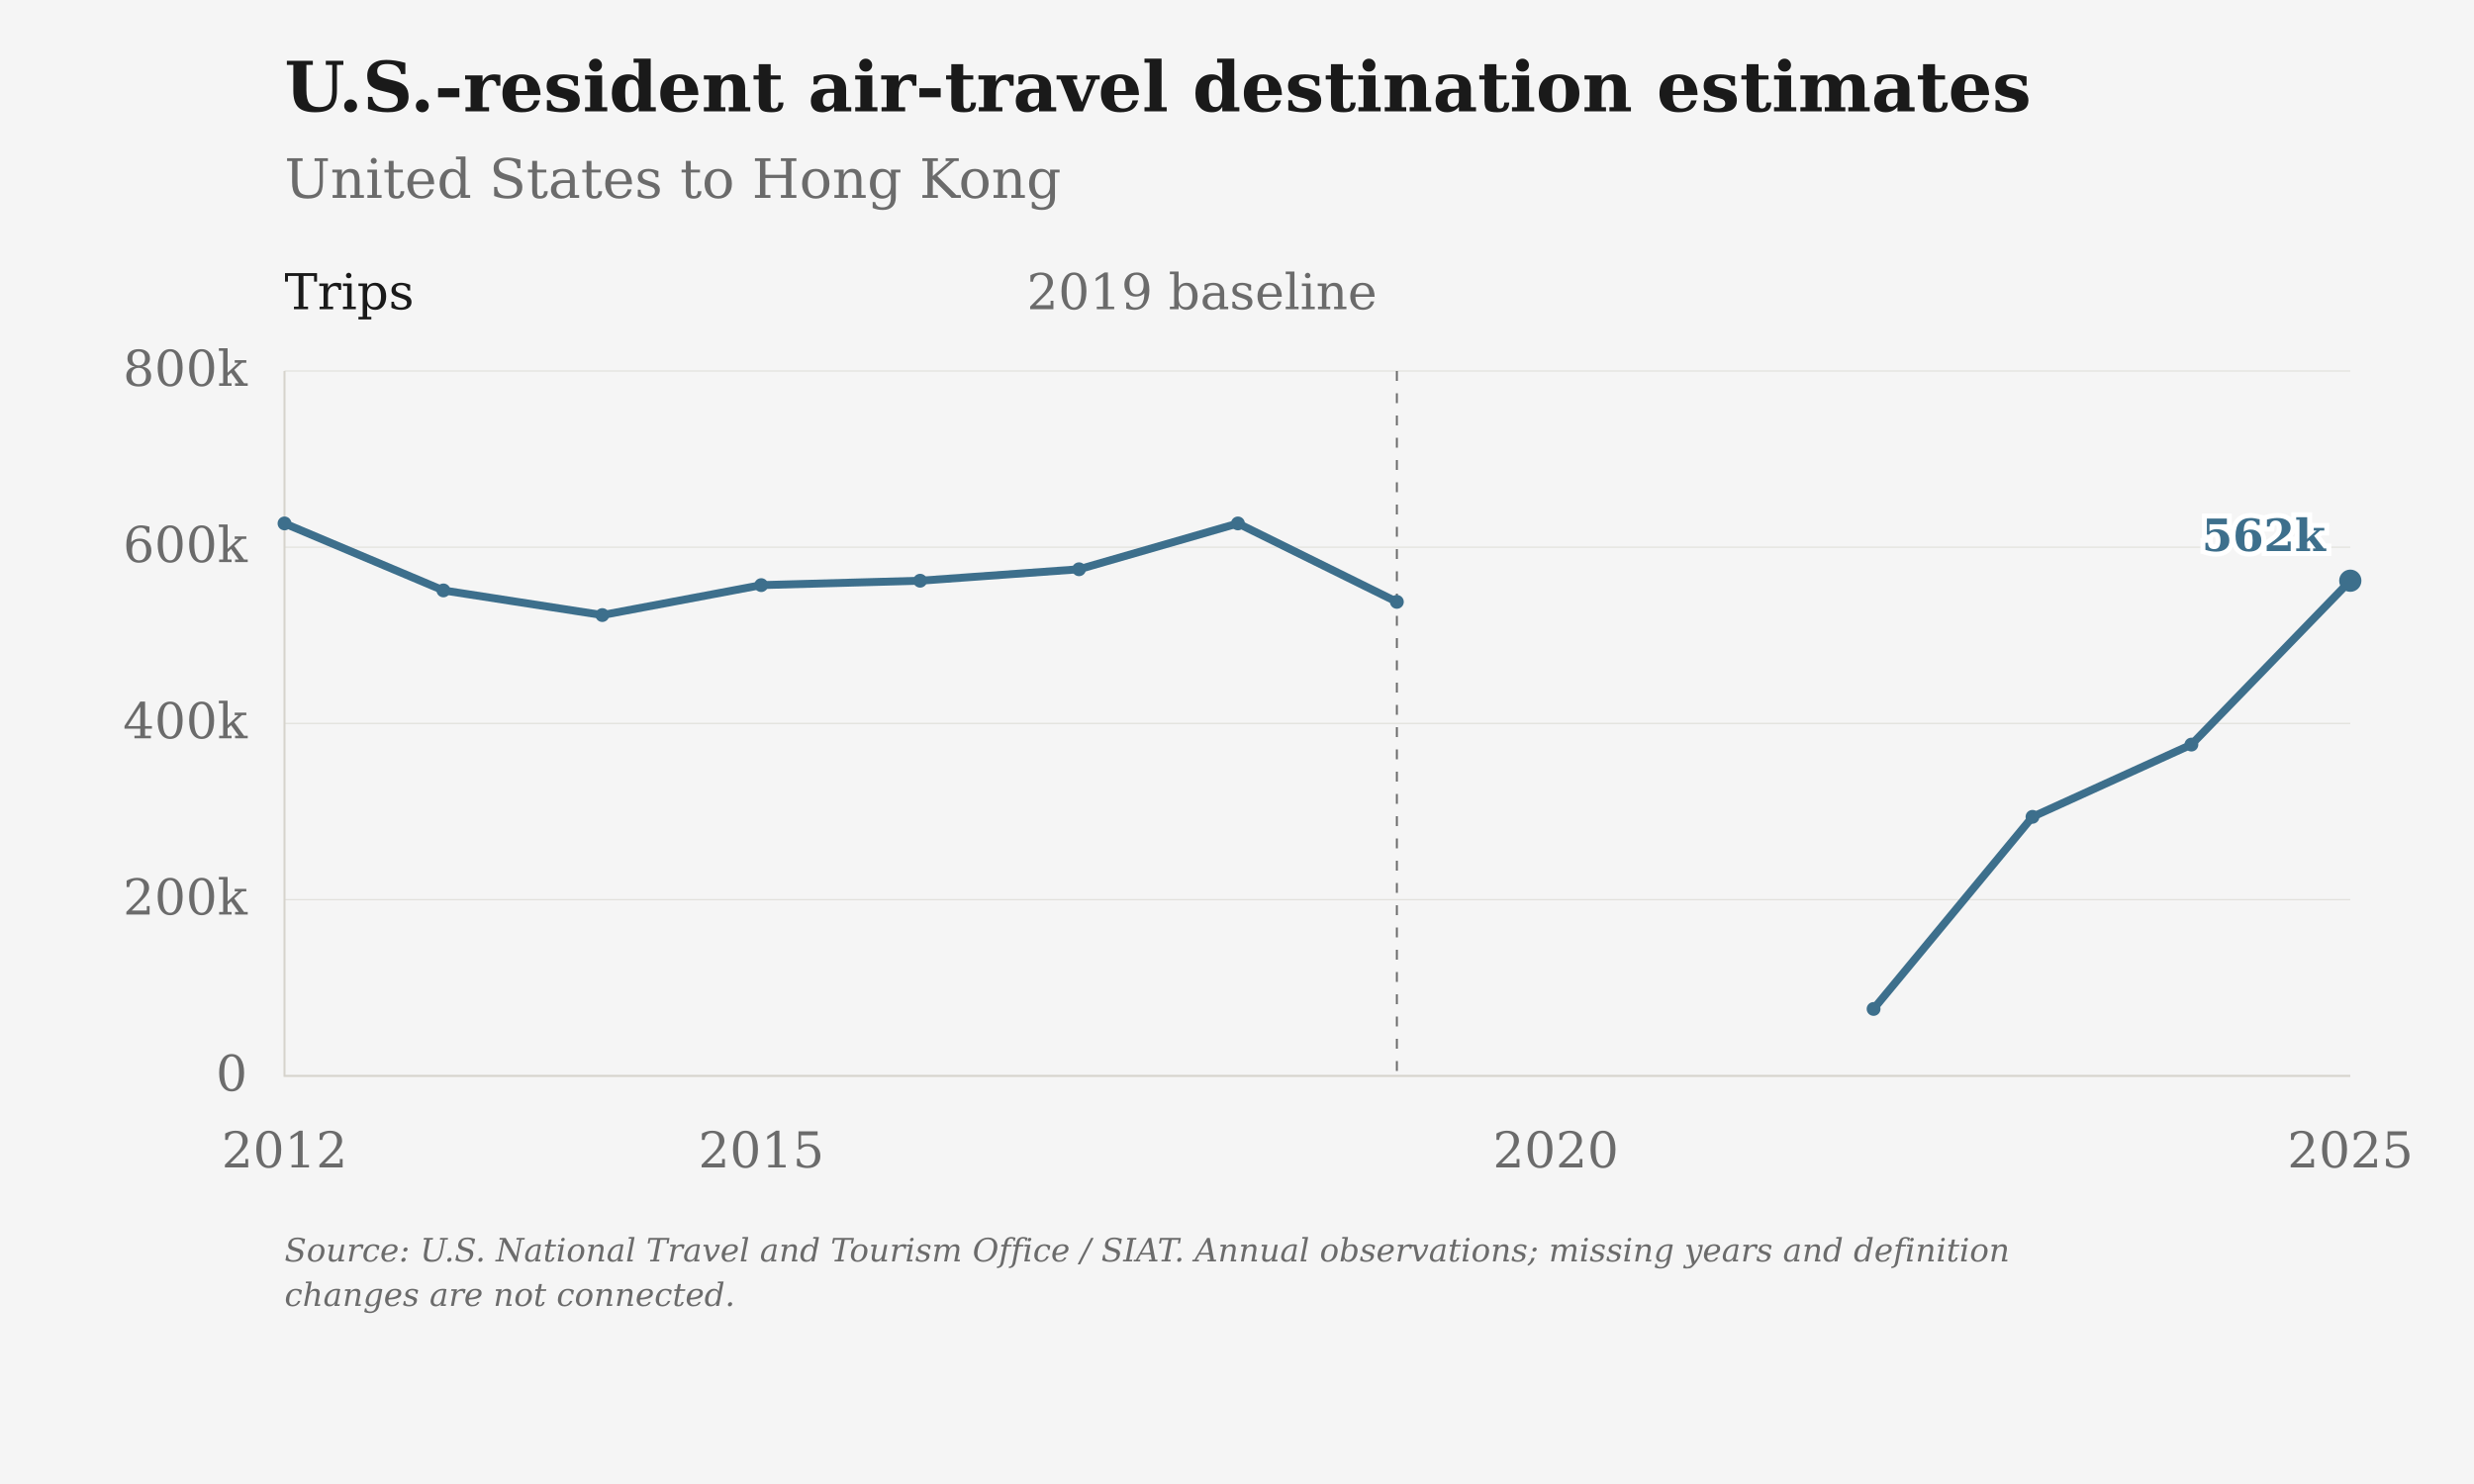
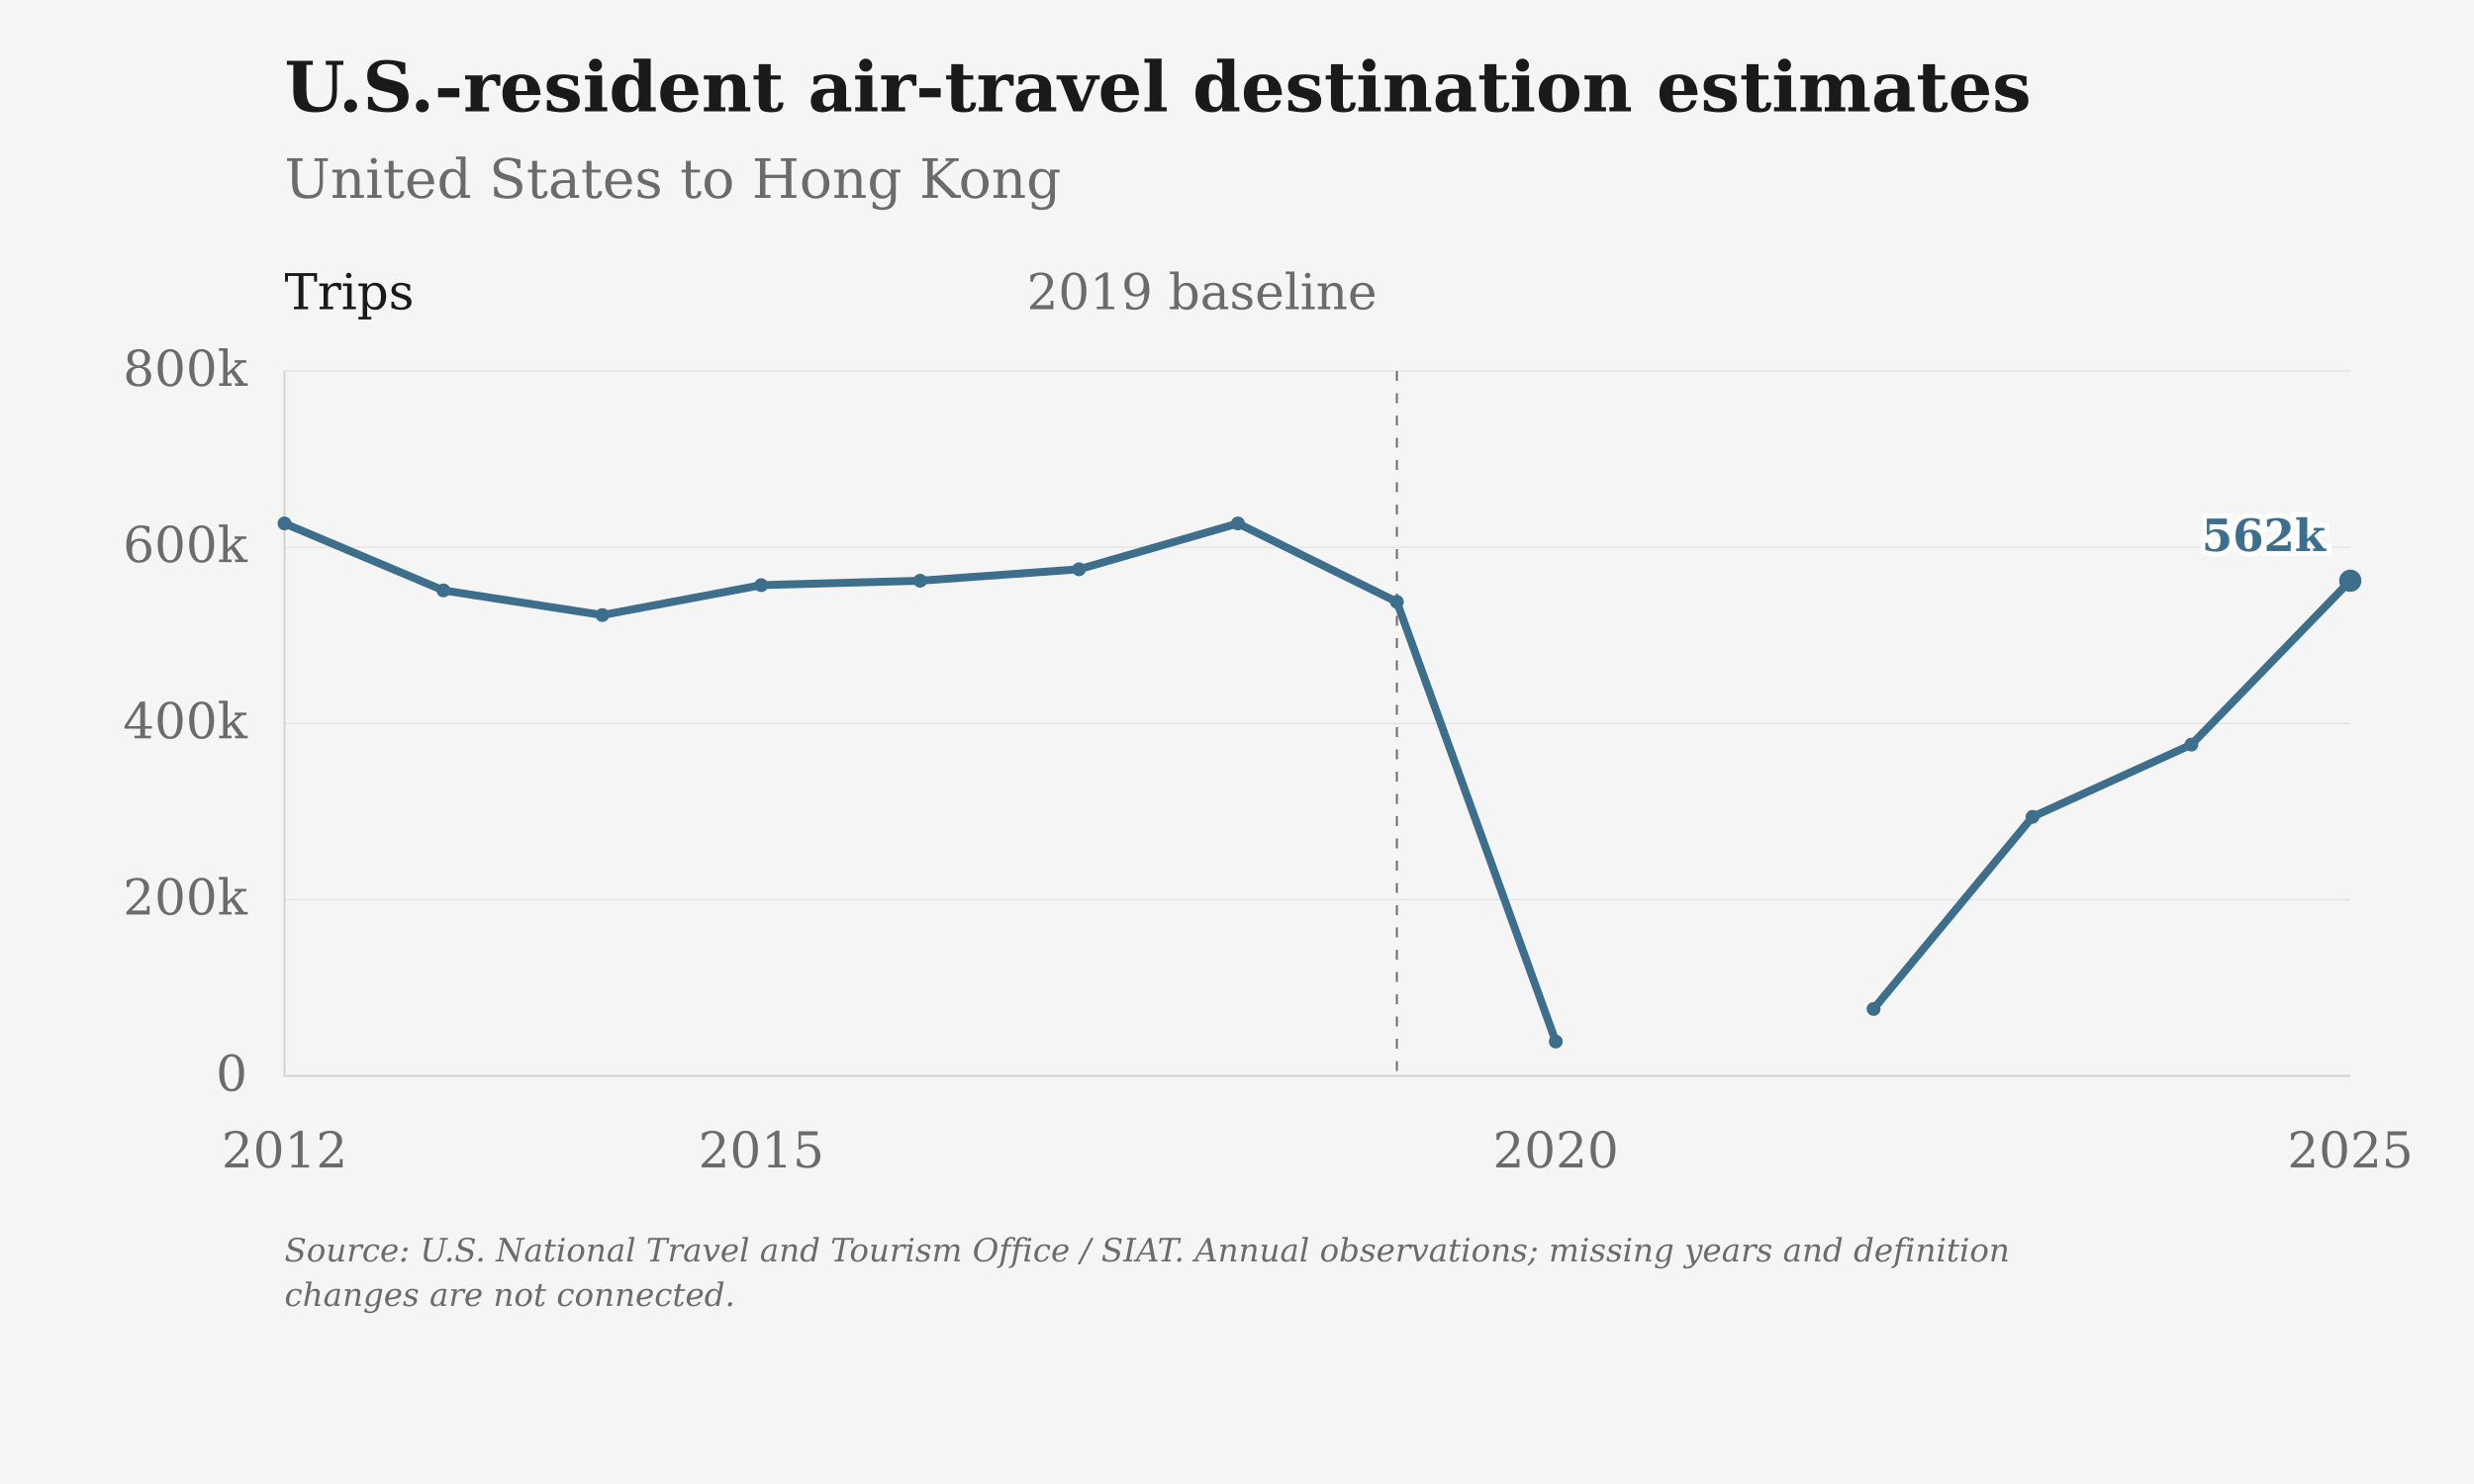
<svg xmlns="http://www.w3.org/2000/svg" viewBox="0 0 1000 600" role="img" aria-label="U.S.-resident air-travel destination estimates: United States to Hong Kong">
  <rect class="chart-background" width="1000" height="600" fill="#F5F5F5" />
  <g font-family="DejaVu Serif, Georgia, 'Times New Roman', serif" font-size="20" fill="#6B6B6B">
    <text x="115" y="45" font-size="28" font-weight="bold" fill="#1A1A1A">U.S.-resident air-travel destination estimates</text>
    <text x="115" y="80" font-size="22">United States to Hong Kong</text>
    <path d="M115 435.00H950" stroke="#D6D3CC" stroke-opacity="0.6" stroke-width="0.5" />
    <text x="100" y="441.00" text-anchor="end">0</text>
    <path d="M115 363.75H950" stroke="#D6D3CC" stroke-opacity="0.6" stroke-width="0.5" />
    <text x="100" y="369.75" text-anchor="end">200k</text>
    <path d="M115 292.50H950" stroke="#D6D3CC" stroke-opacity="0.6" stroke-width="0.5" />
    <text x="100" y="298.50" text-anchor="end">400k</text>
    <path d="M115 221.25H950" stroke="#D6D3CC" stroke-opacity="0.6" stroke-width="0.5" />
    <text x="100" y="227.25" text-anchor="end">600k</text>
    <path d="M115 150.00H950" stroke="#D6D3CC" stroke-opacity="0.6" stroke-width="0.5" />
    <text x="100" y="156.00" text-anchor="end">800k</text>
    <text x="115.00" y="472" text-anchor="middle">2012</text>
    <text x="307.69" y="472" text-anchor="middle">2015</text>
    <text x="628.85" y="472" text-anchor="middle">2020</text>
    <text x="950.00" y="472" text-anchor="middle">2025</text>
    <path d="M115 150V435H950" stroke="#D6D3CC" stroke-width="0.8" fill="none" />
    <path d="M564.62 150V435" stroke="#6B6B6B" stroke-width="0.8" stroke-dasharray="4 5" />
    <text x="556.62" y="125" text-anchor="end">2019 baseline</text>
    <text x="115" y="125" fill="#1A1A1A">Trips</text>
-     <path class="data-line" d="M115.00,211.63 L179.23,238.71 L243.46,248.68 L307.69,236.57 L371.92,234.79 L436.15,230.16 L500.38,211.63 L564.62,243.34 M757.31,407.93 L821.54,330.26 L885.77,301.05 L950.00,234.79" fill="none" stroke="#3D6F8C" stroke-width="3.2" stroke-linejoin="round" />
+     <path class="data-line" d="M115.00,211.63 L179.23,238.71 L243.46,248.68 L307.69,236.57 L371.92,234.79 L436.15,230.16 L500.38,211.63 L564.62,243.34 L628.85,421.11 M757.31,407.93 L821.54,330.26 L885.77,301.05 L950.00,234.79" fill="none" stroke="#3D6F8C" stroke-width="3.2" stroke-linejoin="round" />
    <circle cx="115.00" cy="211.63" r="2.8" fill="#3D6F8C" />
    <circle cx="179.23" cy="238.71" r="2.8" fill="#3D6F8C" />
    <circle cx="243.46" cy="248.68" r="2.8" fill="#3D6F8C" />
    <circle cx="307.69" cy="236.57" r="2.8" fill="#3D6F8C" />
    <circle cx="371.92" cy="234.79" r="2.8" fill="#3D6F8C" />
    <circle cx="436.15" cy="230.16" r="2.8" fill="#3D6F8C" />
    <circle cx="500.38" cy="211.63" r="2.8" fill="#3D6F8C" />
    <circle cx="564.62" cy="243.34" r="2.8" fill="#3D6F8C" />
+     <circle cx="628.85" cy="421.11" r="2.8" fill="#3D6F8C" />
    <circle cx="757.31" cy="407.93" r="2.8" fill="#3D6F8C" />
    <circle cx="821.54" cy="330.26" r="2.8" fill="#3D6F8C" />
    <circle cx="885.77" cy="301.05" r="2.8" fill="#3D6F8C" />
    <circle cx="950.00" cy="234.79" r="4.5" fill="#3D6F8C" />
    <text class="end-label" x="940.00" y="222.79" text-anchor="end" font-size="18" font-weight="bold" fill="#3D6F8C" stroke="#FFFFFF" stroke-width="4" paint-order="stroke">562k</text>
    <text class="figure-source" x="115" y="510" font-size="13" font-style="italic">Source: U.S. National Travel and Tourism Office / SIAT. Annual observations; missing years and definition</text>
    <text class="figure-source" x="115" y="528" font-size="13" font-style="italic">changes are not connected.</text>
  </g>
</svg>
